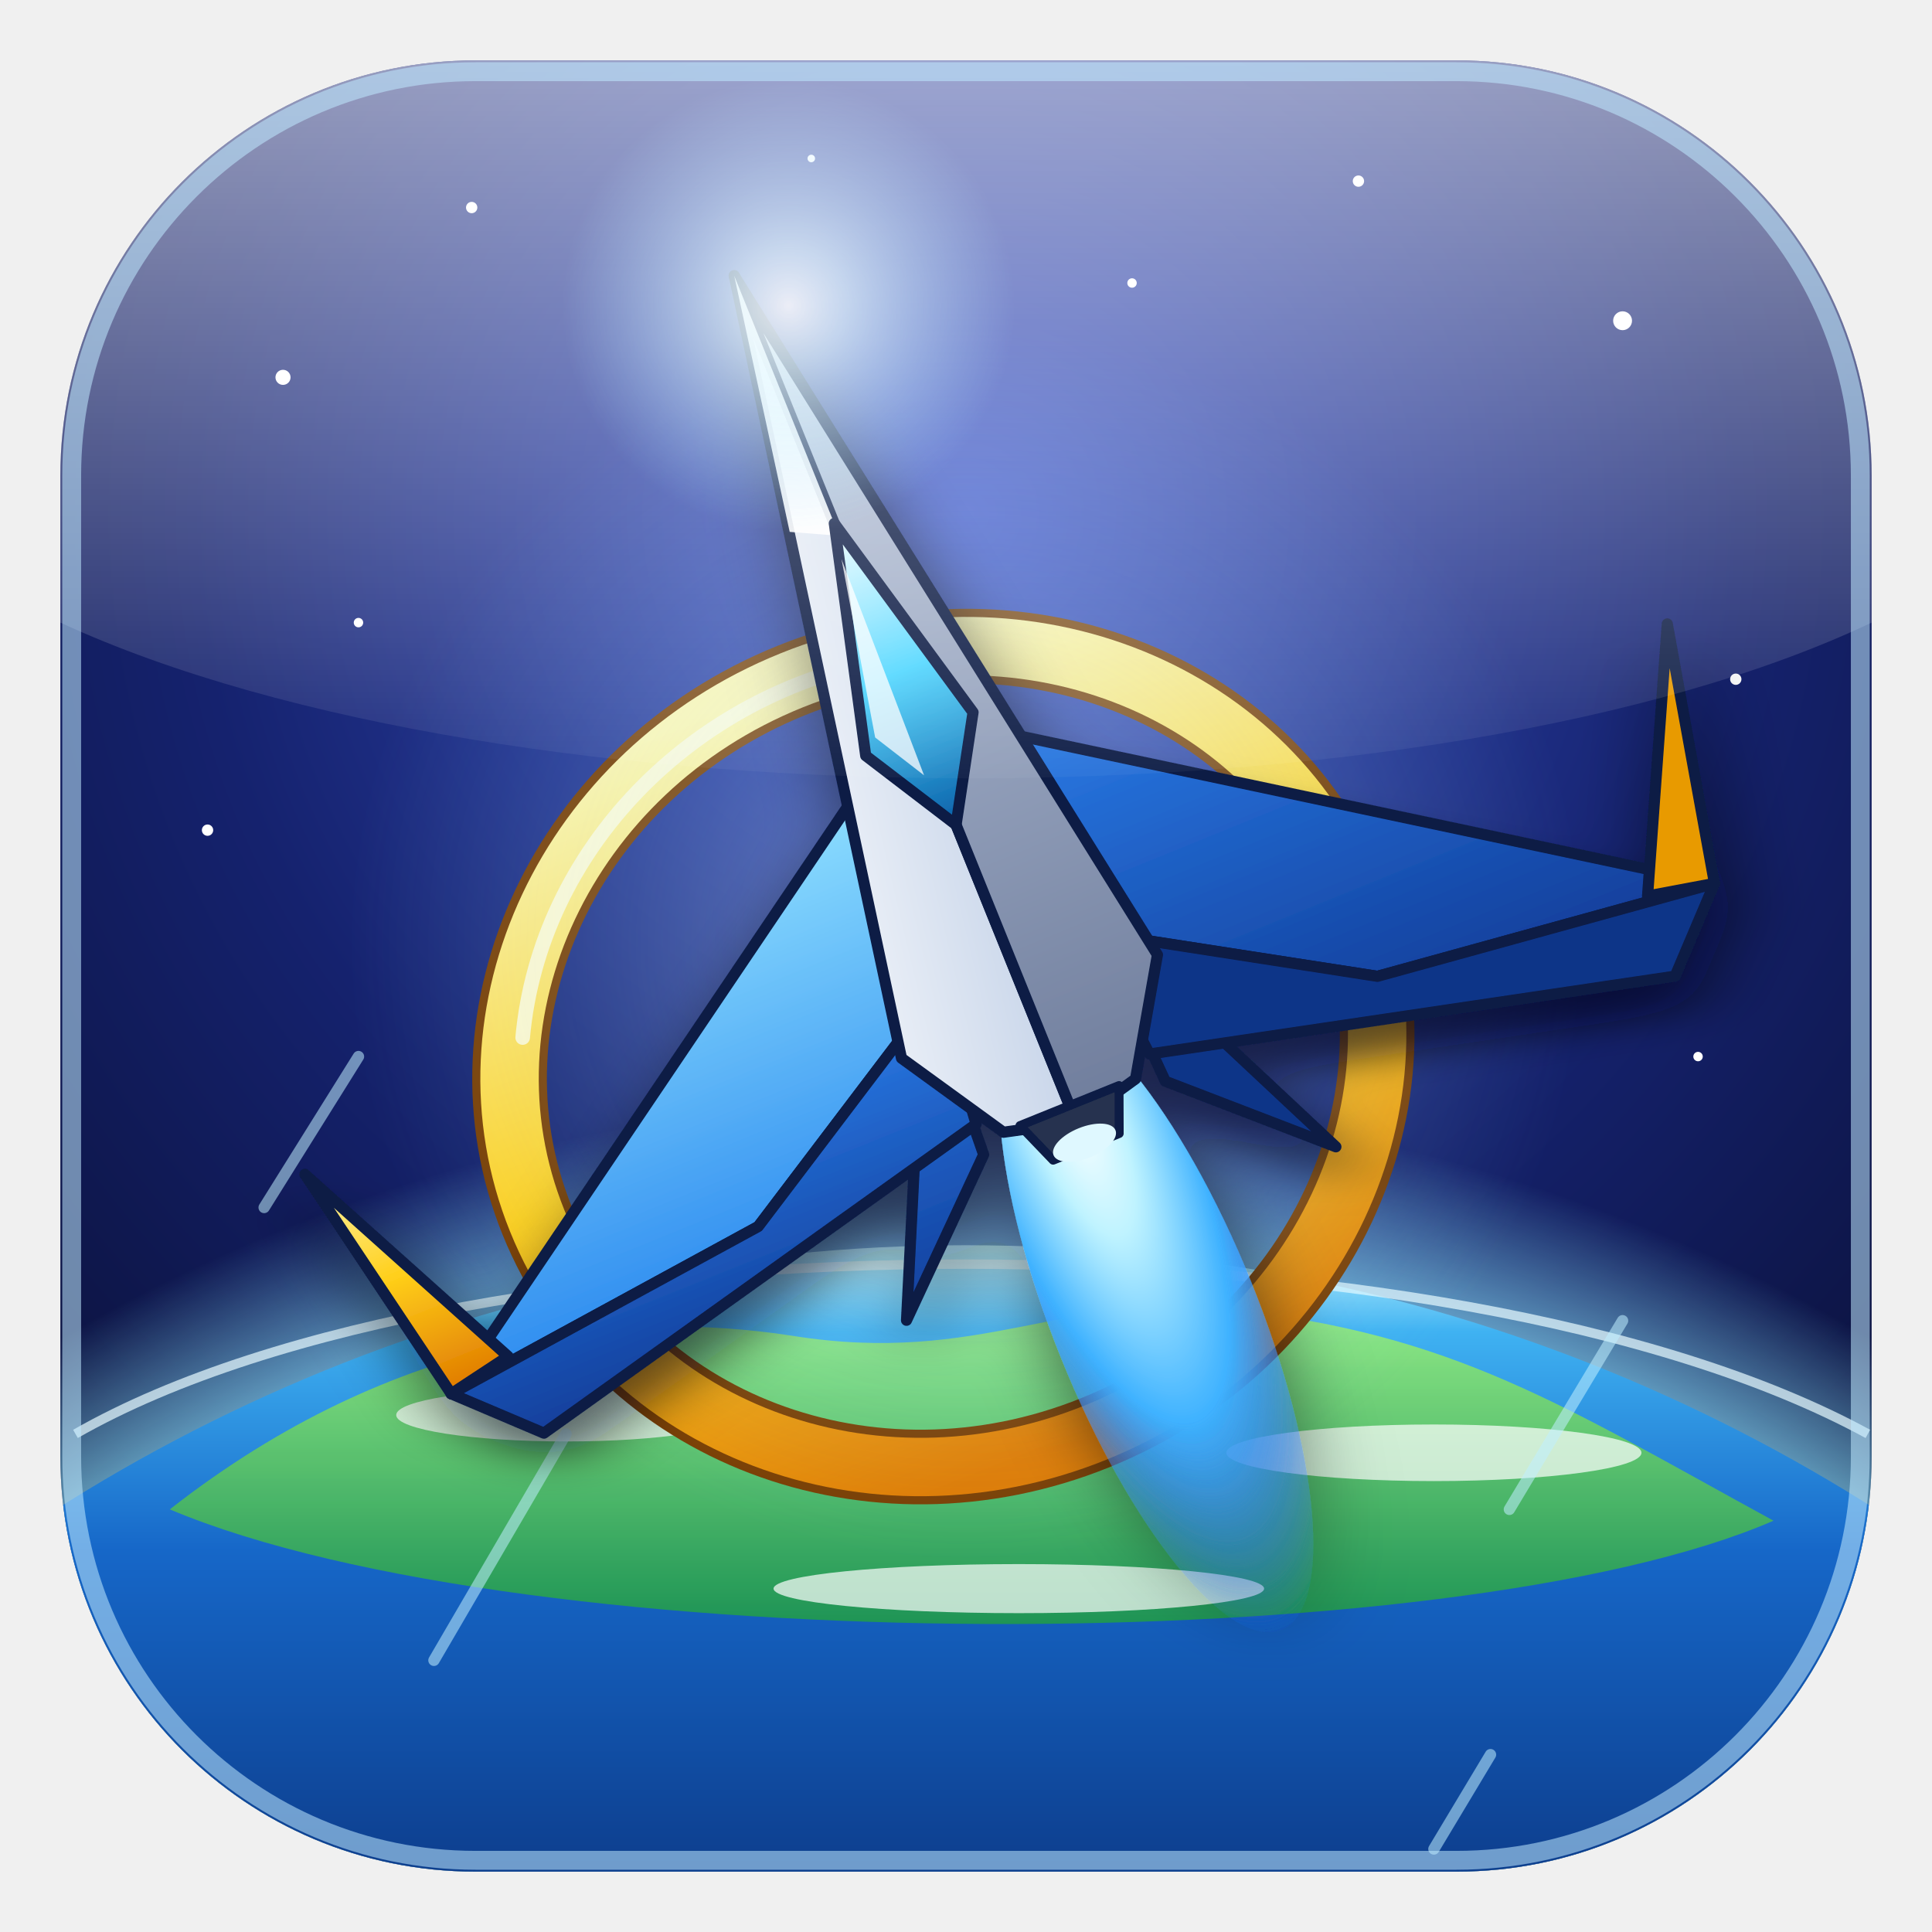
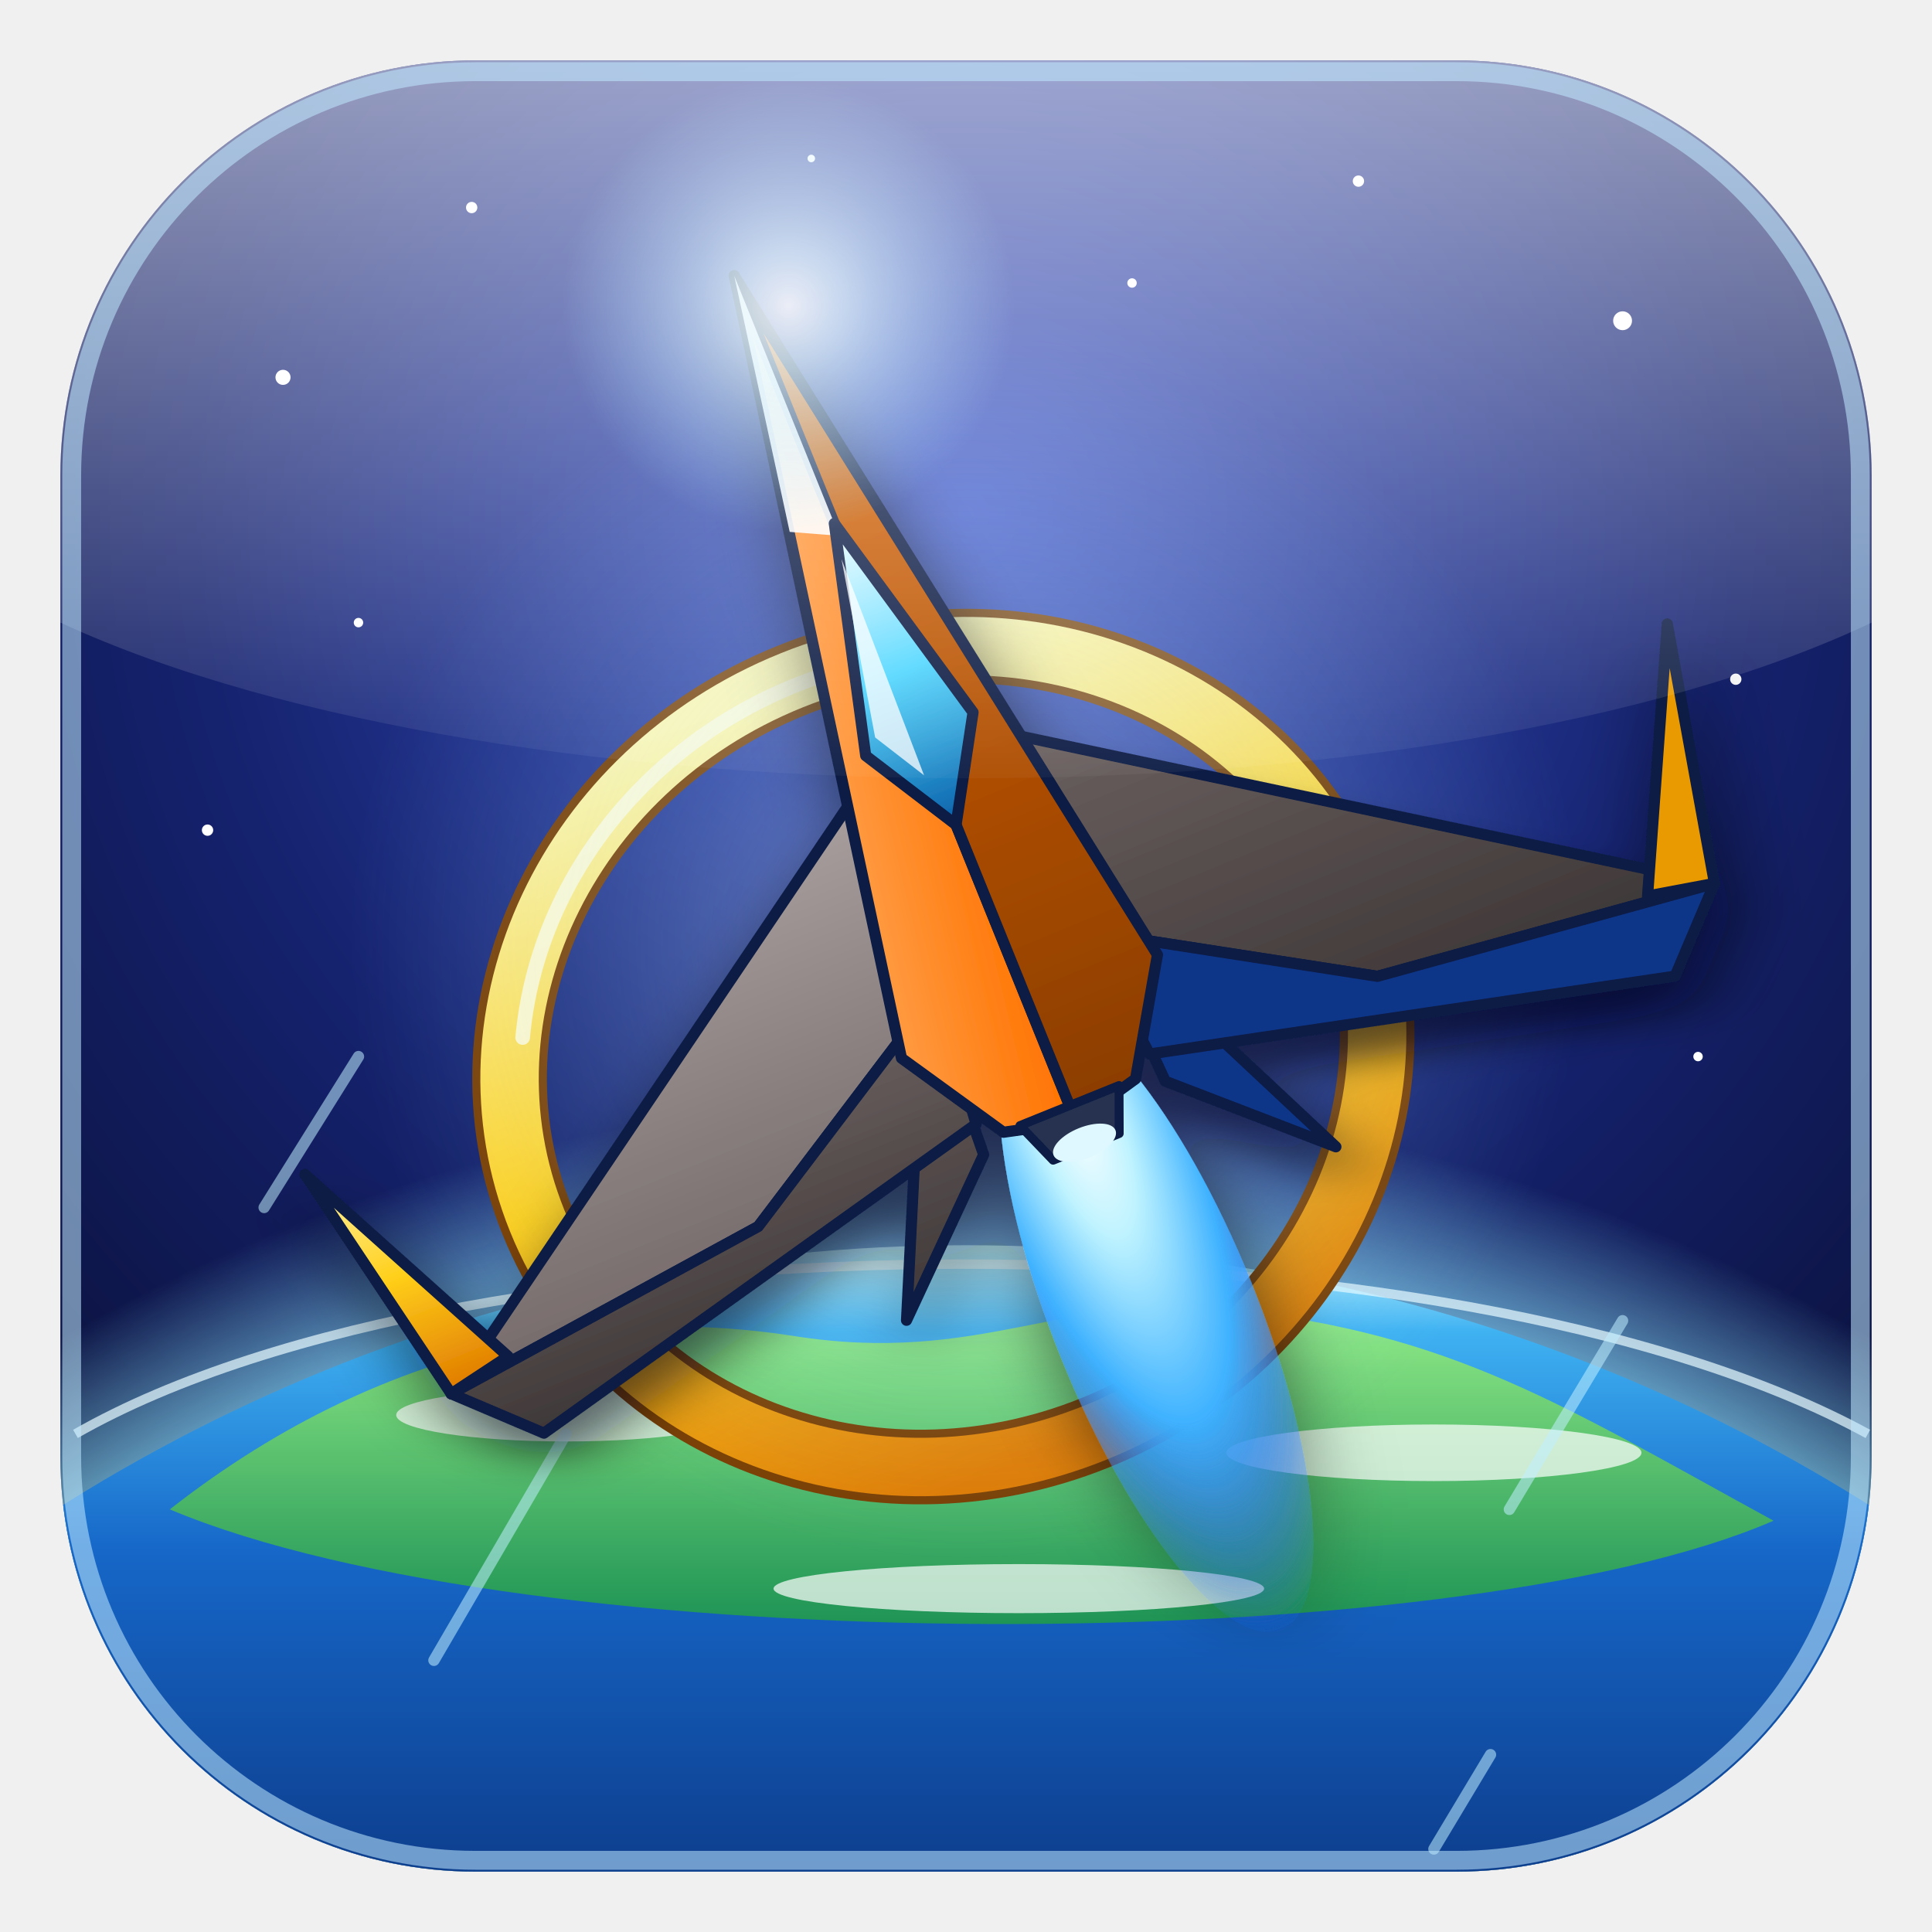
<svg xmlns="http://www.w3.org/2000/svg" viewBox="0 0 1024 1024" width="1024" height="1024">
  <defs>
    <radialGradient id="space" cx="0.5" cy="0.25" r="0.95">
      <stop offset="0" stop-color="#3a53c8" />
      <stop offset="0.45" stop-color="#15226e" />
      <stop offset="1" stop-color="#040618" />
    </radialGradient>
    <linearGradient id="earth" x1="0" y1="0" x2="0" y2="1">
      <stop offset="0" stop-color="#b8f2ff" />
      <stop offset="0.025" stop-color="#3fb2f2" />
      <stop offset="0.09" stop-color="#1667c8" />
      <stop offset="0.22" stop-color="#0a2f78" />
      <stop offset="1" stop-color="#062257" />
    </linearGradient>
    <radialGradient id="atmo" cx="0.5" cy="0.5" r="0.5">
      <stop offset="0.9" stop-color="#8fe6ff" stop-opacity="0.75" />
      <stop offset="1" stop-color="#8fe6ff" stop-opacity="0" />
    </radialGradient>
    <linearGradient id="land" x1="0" y1="0" x2="0" y2="1">
      <stop offset="0" stop-color="#9af07a" />
      <stop offset="1" stop-color="#1f9a4a" />
    </linearGradient>
    <linearGradient id="hullL" x1="0" y1="0" x2="1" y2="1">
-       <stop offset="0" stop-color="#ffffff" />
-       <stop offset="1" stop-color="#c9d6ea" />
+       <stop offset="0" stop-color="#ffb873" />
+       <stop offset="1" stop-color="#ff7300" />
    </linearGradient>
    <linearGradient id="hullR" x1="0" y1="0" x2="0" y2="1">
-       <stop offset="0" stop-color="#c3cfe4" />
-       <stop offset="1" stop-color="#6f7d9c" />
+       <stop offset="0" stop-color="#e56700" />
+       <stop offset="1" stop-color="#8a3d00" />
    </linearGradient>
    <linearGradient id="wingA" x1="0" y1="0" x2="0" y2="1">
-       <stop offset="0" stop-color="#8fe0ff" />
-       <stop offset="1" stop-color="#2f8df0" />
+       <stop offset="0" stop-color="#aaa0a0" />
+       <stop offset="1" stop-color="#766b6b" />
    </linearGradient>
    <linearGradient id="wingB" x1="0" y1="0" x2="0" y2="1">
-       <stop offset="0" stop-color="#2a7be6" />
-       <stop offset="1" stop-color="#123f9c" />
+       <stop offset="0" stop-color="#6d6262" />
+       <stop offset="1" stop-color="#3f3838" />
    </linearGradient>
    <linearGradient id="glass" x1="0" y1="0" x2="0" y2="1">
      <stop offset="0" stop-color="#f2feff" />
      <stop offset="0.5" stop-color="#4fd6ff" />
      <stop offset="1" stop-color="#0a5fa8" />
    </linearGradient>
    <linearGradient id="gold" x1="0" y1="0" x2="0" y2="1">
      <stop offset="0" stop-color="#fff7b0" />
      <stop offset="0.5" stop-color="#ffcf1a" />
      <stop offset="1" stop-color="#e07a00" />
    </linearGradient>
    <radialGradient id="flame" cx="0.5" cy="0.15" r="0.85">
      <stop offset="0" stop-color="#ffffff" />
      <stop offset="0.25" stop-color="#bff3ff" />
      <stop offset="0.6" stop-color="#3fb2ff" />
      <stop offset="1" stop-color="#2a5cff" stop-opacity="0" />
    </radialGradient>
    <radialGradient id="flare" cx="0.5" cy="0.5" r="0.5">
      <stop offset="0" stop-color="#ffffff" />
      <stop offset="0.25" stop-color="#d8f6ff" stop-opacity="0.8" />
      <stop offset="1" stop-color="#8fd8ff" stop-opacity="0" />
    </radialGradient>
    <linearGradient id="gloss" x1="0" y1="0" x2="0" y2="1">
      <stop offset="0" stop-color="#fff" stop-opacity="0.55" />
      <stop offset="1" stop-color="#fff" stop-opacity="0.04" />
    </linearGradient>
    <linearGradient id="title" x1="0" y1="0" x2="0" y2="1">
      <stop offset="0" stop-color="#ffffff" />
      <stop offset="0.48" stop-color="#c8f4ff" />
      <stop offset="0.52" stop-color="#5ccaff" />
      <stop offset="1" stop-color="#1c6fe6" />
    </linearGradient>
    <filter id="soft" x="-30%" y="-30%" width="160%" height="160%">
      <feGaussianBlur stdDeviation="14" />
    </filter>
    <filter id="shadow" x="-30%" y="-30%" width="160%" height="160%">
      <feDropShadow dx="0" dy="14" stdDeviation="14" flood-color="#020516" flood-opacity="0.6" />
    </filter>
    <filter id="tglow" x="-10%" y="-30%" width="120%" height="160%">
      <feDropShadow dx="0" dy="0" stdDeviation="9" flood-color="#39c3ff" flood-opacity="0.75" />
    </filter>
    <g id="ship" stroke-linejoin="round">
      <ellipse cx="0" cy="210" rx="46" ry="150" fill="url(#flame)" />
      <path d="M -40 30 L -104 168 L -44 112 Z" fill="url(#wingB)" stroke="#0a1a44" stroke-width="5" />
      <path d="M 40 30 L 104 168 L 44 112 Z" fill="#0e3688" stroke="#0a1a44" stroke-width="5" />
      <path d="M -30 -64 L -306 122 L -150 104 L -36 36 Z" fill="url(#wingA)" stroke="#0a1a44" stroke-width="5" />
      <path d="M -36 36 L -150 104 L -306 122 L -274 154 L -42 98 Z" fill="url(#wingB)" stroke="#0a1a44" stroke-width="5" />
      <path d="M 30 -64 L 306 122 L 150 104 L 36 36 Z" fill="url(#wingB)" stroke="#0a1a44" stroke-width="5" />
      <path d="M 36 36 L 150 104 L 306 122 L 274 154 L 42 98 Z" fill="#0e3688" stroke="#0a1a44" stroke-width="5" />
      <path d="M -306 122 L -330 6 L -276 116 Z" fill="url(#gold)" stroke="#0a1a44" stroke-width="5" />
      <path d="M 306 122 L 330 6 L 276 116 Z" fill="#e89a00" stroke="#0a1a44" stroke-width="5" />
      <path d="M 0 -296 L -62 58 L -32 106 L 0 114 Z" fill="url(#hullL)" stroke="#0a1a44" stroke-width="5" />
      <path d="M 0 -296 L 62 58 L 32 106 L 0 114 Z" fill="url(#hullR)" stroke="#0a1a44" stroke-width="5" />
      <path d="M 0 -296 L -20 -180 L 0 -170 Z" fill="#ffffff" opacity="0.9" />
      <path d="M 0 -176 L -26 -74 L 0 -30 L 26 -74 Z" fill="url(#glass)" stroke="#0a1a44" stroke-width="5" />
      <path d="M -3 -160 L -19 -80 L -5 -56 Z" fill="#ffffff" opacity="0.75" />
      <path d="M -24 106 L 24 106 L 16 126 L -16 126 Z" fill="#26324f" stroke="#0a1a44" stroke-width="4" />
      <ellipse cx="0" cy="124" rx="15" ry="7" fill="#dff8ff" />
    </g>
    <g id="ring">
      <ellipse cx="0" cy="0" rx="270" ry="250" fill="none" stroke="#7a3d00" stroke-width="46" />
      <ellipse cx="0" cy="0" rx="270" ry="250" fill="none" stroke="url(#gold)" stroke-width="36" />
      <path d="M -236 -108 A 262 242 0 0 1 60 -240" fill="none" stroke="#fffbe0" stroke-width="9" stroke-linecap="round" opacity="0.85" />
    </g>
    <clipPath id="tile">
      <rect x="32" y="32" width="960" height="960" rx="220" />
    </clipPath>
  </defs>
  <g clip-path="url(#tile)">
    <rect x="32" y="32" width="960" height="960" fill="url(#space)" />
    <g fill="#fff">
      <circle cx="150" cy="200" r="4" />
      <circle cx="250" cy="110" r="3" />
      <circle cx="860" cy="170" r="5" />
      <circle cx="920" cy="360" r="3" />
      <circle cx="110" cy="440" r="3" />
      <circle cx="720" cy="96" r="3" />
      <circle cx="600" cy="150" r="2.5" />
      <circle cx="190" cy="330" r="2.5" />
      <circle cx="900" cy="560" r="2.5" />
      <circle cx="430" cy="84" r="2" />
    </g>
    <circle cx="512" cy="1540" r="960" fill="url(#atmo)" />
    <circle cx="512" cy="1560" r="900" fill="url(#earth)" />
    <path d="M90 800 C 210 706 330 694 420 708 C 520 724 566 684 650 694 C 770 706 830 746 940 806 C 770 880 280 880 90 800 Z" fill="url(#land)" opacity="0.9" />
    <path d="M40 760 C 250 640 770 640 990 760" fill="none" stroke="#e8fbff" stroke-width="5" opacity="0.7" />
    <g fill="#fff" opacity="0.7">
      <ellipse cx="300" cy="750" rx="90" ry="14" />
      <ellipse cx="760" cy="770" rx="110" ry="15" />
      <ellipse cx="540" cy="842" rx="130" ry="13" />
    </g>
    <g stroke="#bfefff" stroke-width="6" stroke-linecap="round" opacity="0.55">
      <path d="M 230 880 L 300 760" />
      <path d="M 860 700 L 800 800" />
      <path d="M 140 640 L 190 560" />
      <path d="M 790 930 L 760 980" />
    </g>
    <use href="#ring" transform="translate(500 560) rotate(-22) scale(0.86)" />
    <circle cx="512" cy="500" r="330" fill="url(#flare)" opacity="0.35" />
    <use href="#ship" filter="url(#shadow)" transform="translate(520 470) rotate(-22) scale(1.18)" />
    <circle cx="418" cy="162" r="120" fill="url(#flare)" opacity="0.85" />
    <path d="M 32 32 H 992 V 330 C 760 440 270 440 32 330 Z" fill="url(#gloss)" />
  </g>
  <rect x="38" y="38" width="948" height="948" rx="214" fill="none" stroke="#bfe9ff" stroke-opacity="0.55" stroke-width="10" />
</svg>
